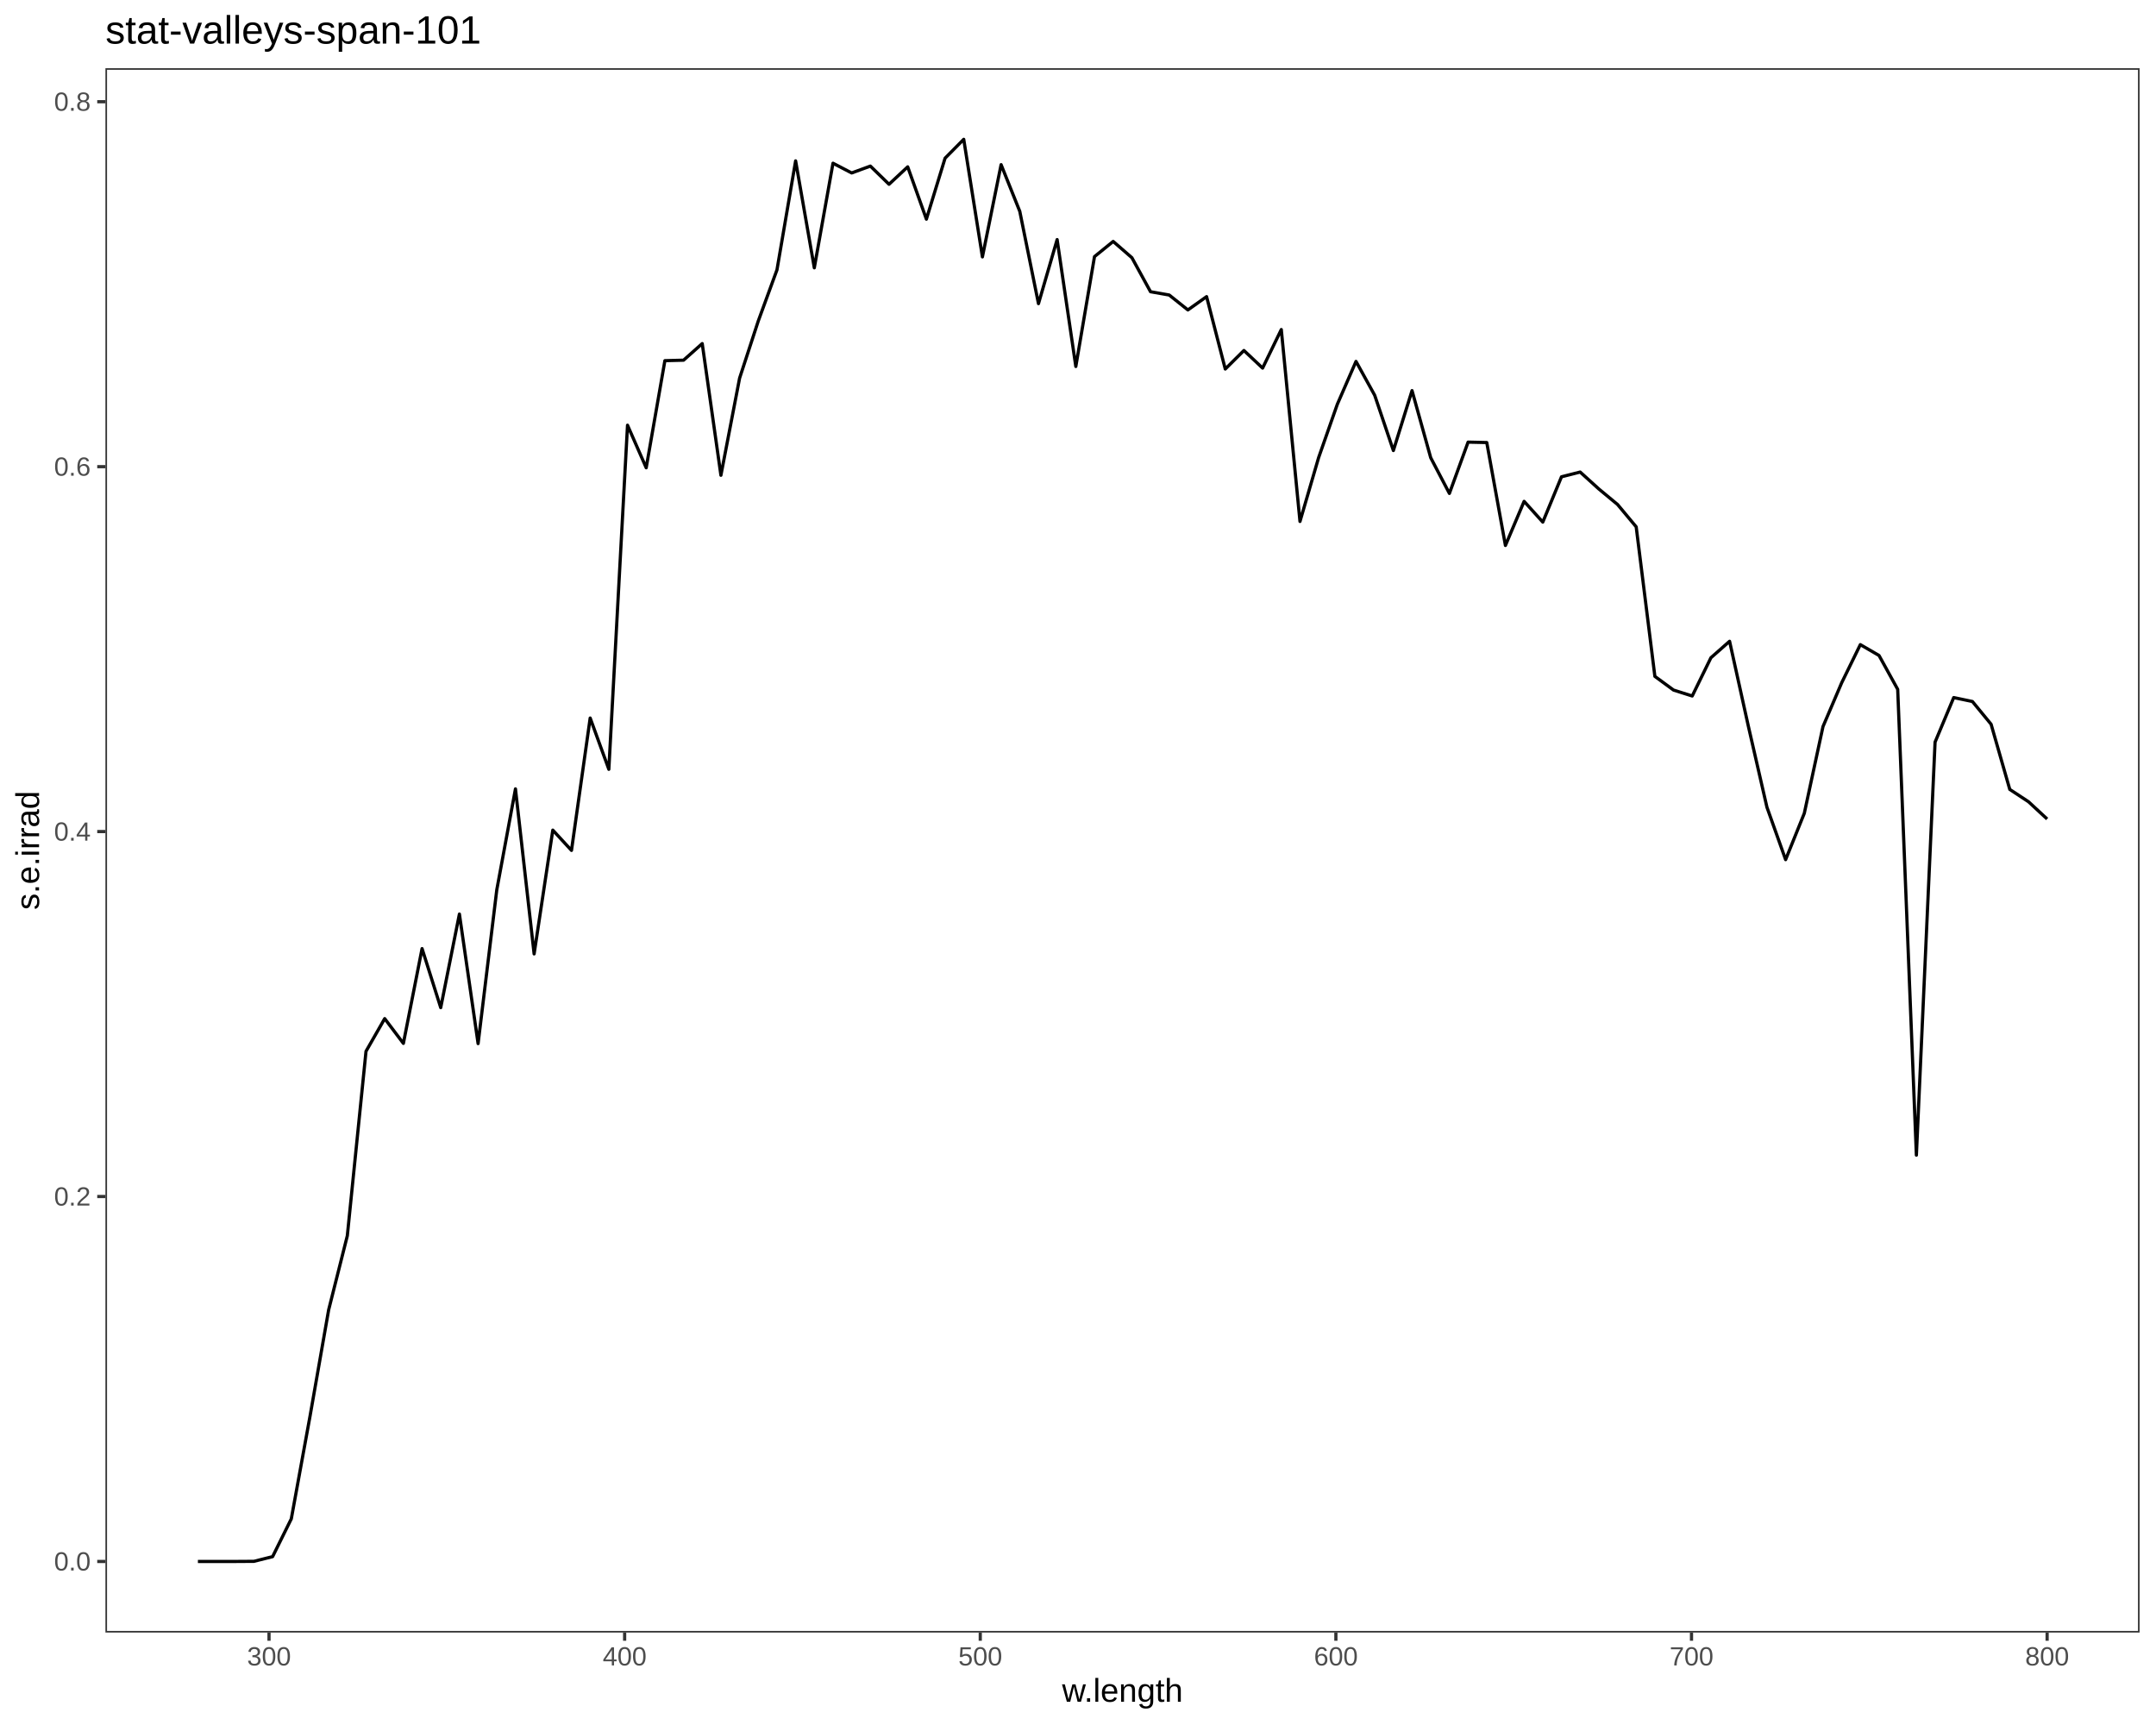
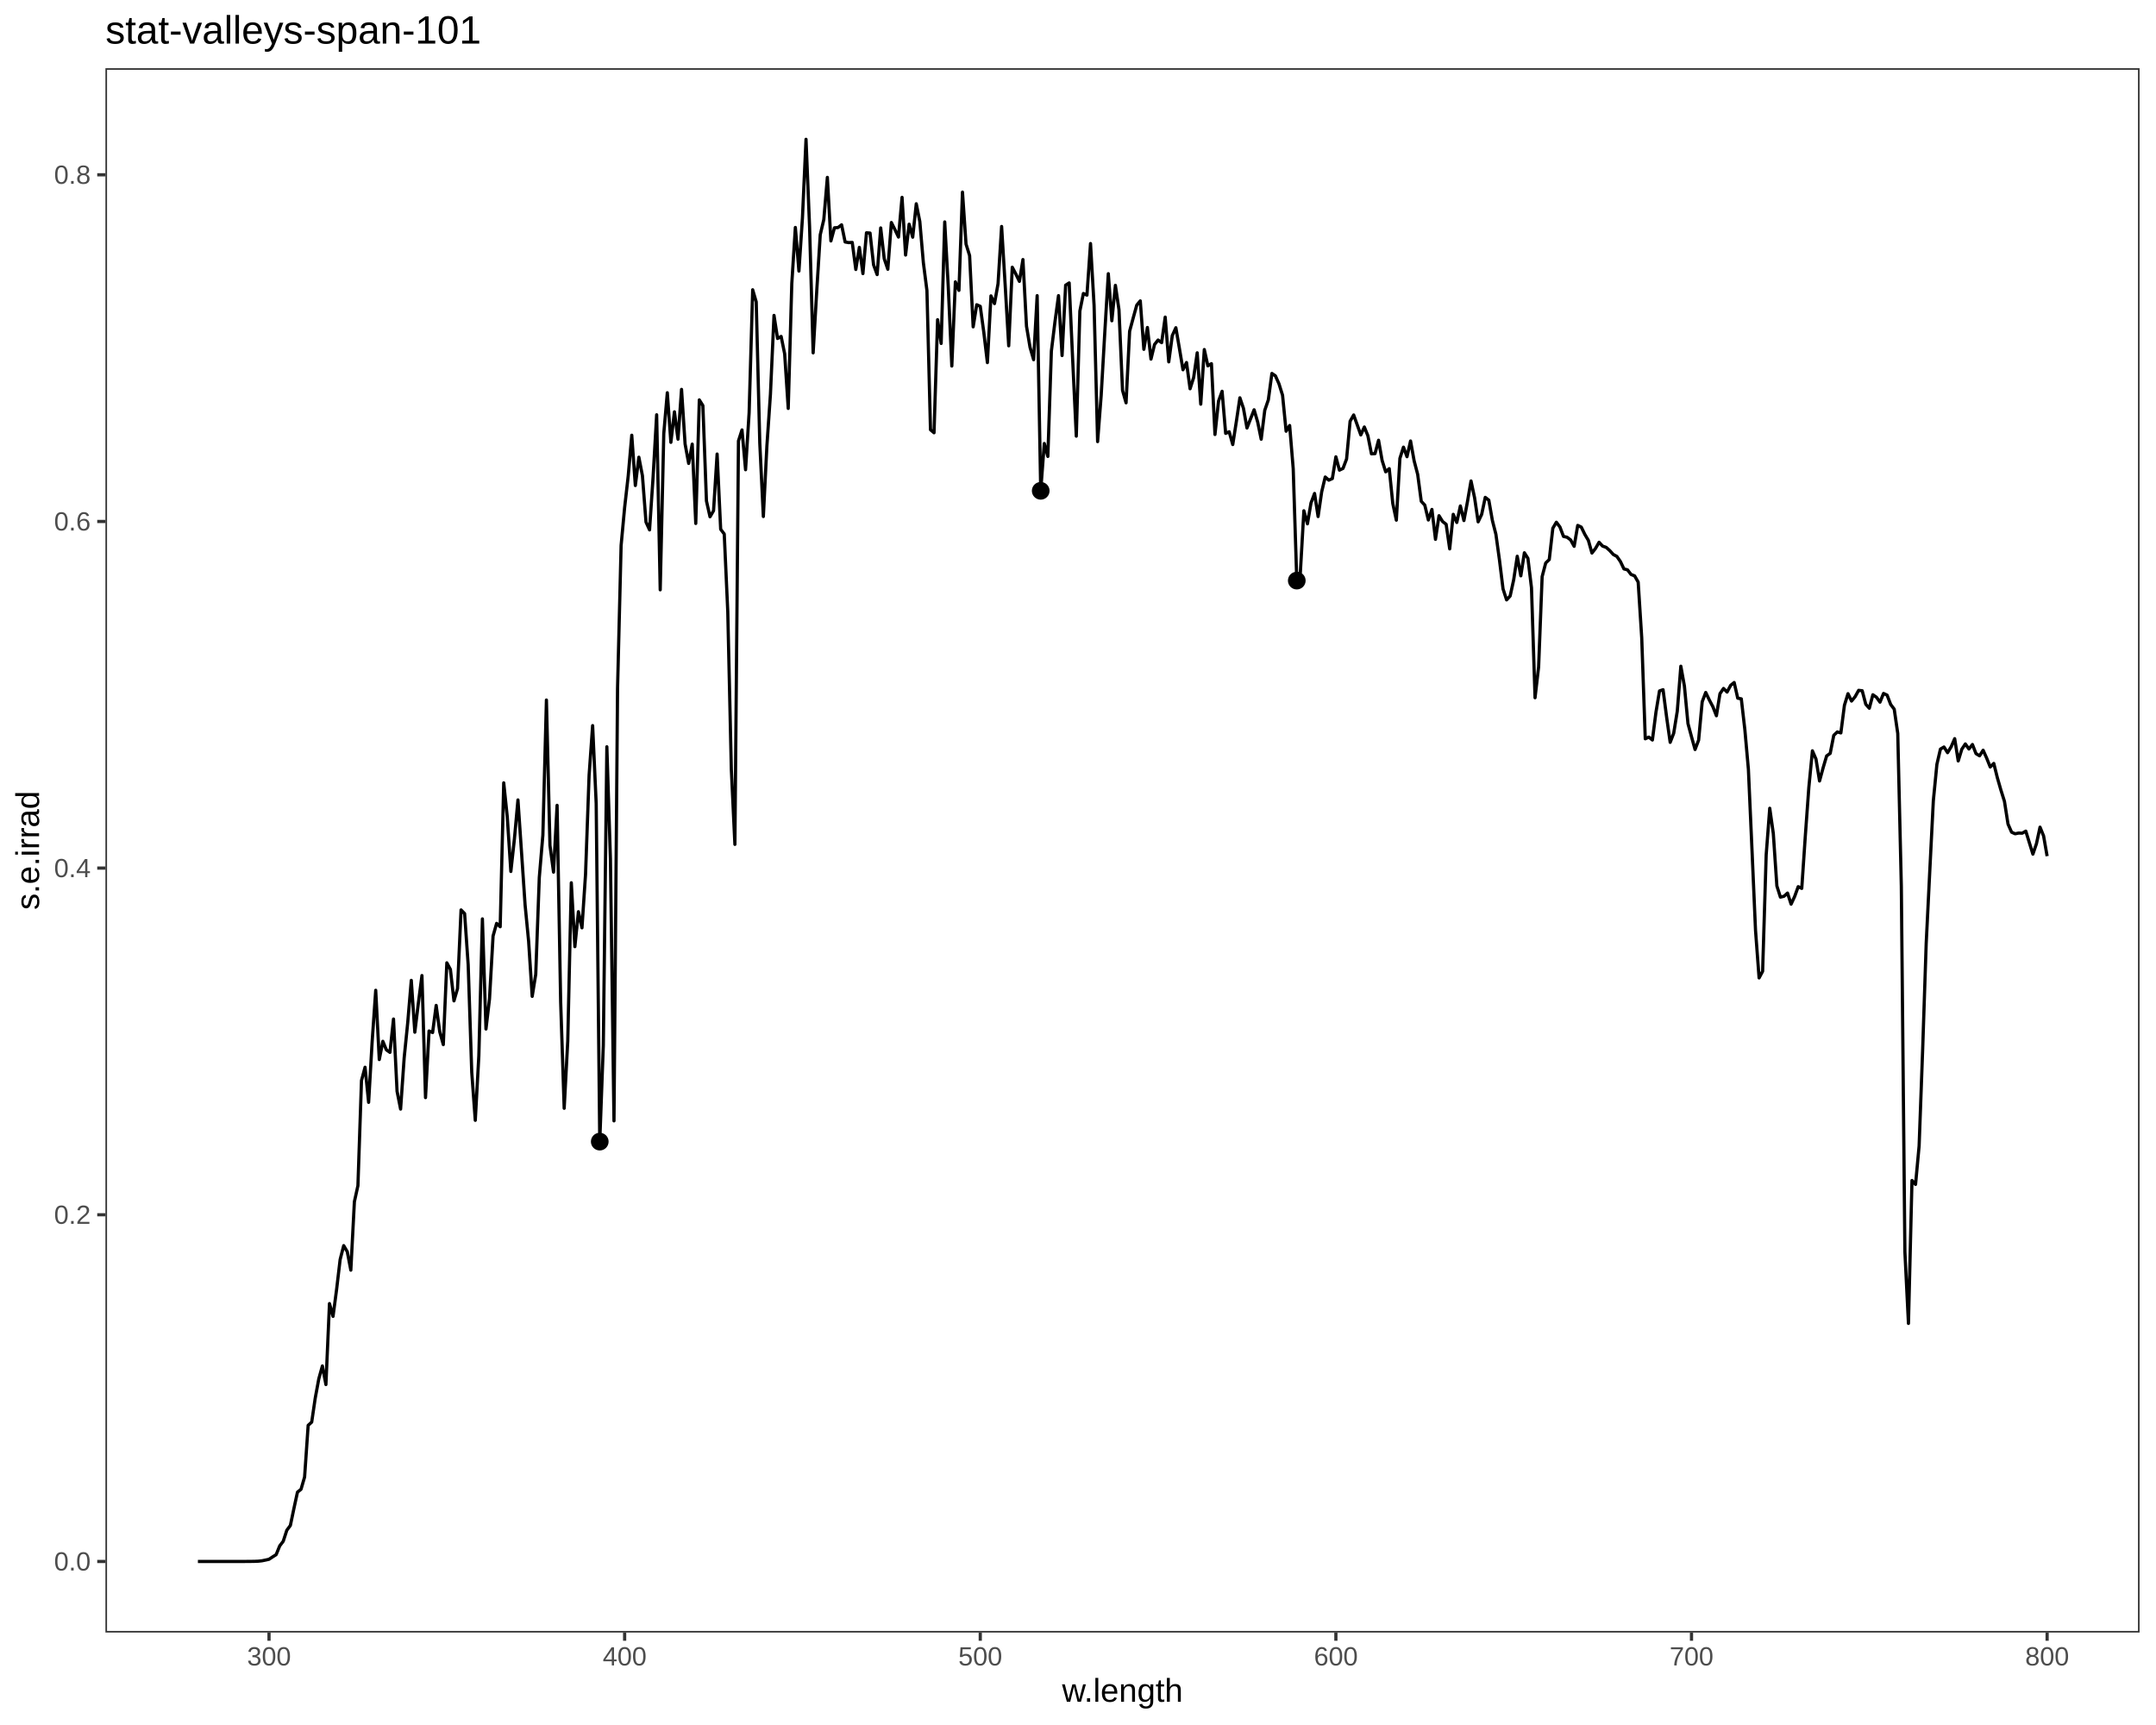
<svg xmlns="http://www.w3.org/2000/svg" viewBox="0 0 720.00 576.00">
  <defs>
    <style type="text/css">
    line, polyline, polygon, path, rect, circle {
      fill: none;
      stroke: #000000;
      stroke-linecap: round;
      stroke-linejoin: round;
      stroke-miterlimit: 10.00;
    }
  </style>
  </defs>
  <rect width="100%" height="100%" style="stroke: none; fill: #FFFFFF;" />
  <rect x="0.00" y="0.00" width="720.00" height="576.00" style="stroke-width: 1.07; stroke: #FFFFFF; fill: #FFFFFF;" />
  <defs>
    <clipPath id="cpMzUuMjF8NzE0LjUyfDU0NS4xM3wyMi43Nw==">
      <rect x="35.21" y="22.77" width="679.31" height="522.36" />
    </clipPath>
  </defs>
  <rect x="35.21" y="22.77" width="679.31" height="522.36" style="stroke-width: 1.07; stroke: none; fill: #FFFFFF;" clip-path="url(#cpMzUuMjF8NzE0LjUyfDU0NS4xM3wyMi43Nw==)" />
-   <polyline points="66.09,521.39 72.33,521.39 78.57,521.39 84.80,521.35 91.04,519.78 97.28,507.16 103.52,472.96 109.76,437.36 115.99,412.63 122.23,351.04 128.47,340.13 134.71,348.40 140.95,316.75 147.18,336.47 153.42,305.22 159.66,348.47 165.90,297.14 172.14,263.42 178.37,318.52 184.61,277.19 190.85,283.96 197.09,239.76 203.32,256.88 209.56,141.98 215.80,156.20 222.04,120.43 228.28,120.27 234.51,114.73 240.75,158.70 246.99,126.27 253.23,107.18 259.47,90.11 265.70,53.72 271.94,89.43 278.18,54.50 284.42,57.75 290.66,55.46 296.89,61.53 303.13,55.71 309.37,73.18 315.61,52.82 321.84,46.52 328.08,85.78 334.32,54.98 340.56,70.58 346.80,101.39 353.03,80.00 359.27,122.37 365.51,85.68 371.75,80.62 377.99,86.04 384.22,97.41 390.46,98.51 396.70,103.49 402.94,99.05 409.18,123.22 415.41,117.03 421.65,122.91 427.89,110.04 434.13,174.12 440.36,152.79 446.60,135.00 452.84,120.68 459.08,131.98 465.32,150.44 471.55,130.43 477.79,152.84 484.03,164.76 490.27,147.63 496.51,147.77 502.74,182.14 508.98,167.41 515.22,174.34 521.46,159.21 527.70,157.62 533.93,163.27 540.17,168.44 546.41,175.92 552.65,225.85 558.88,230.42 565.12,232.40 571.36,219.63 577.60,214.13 583.84,242.38 590.07,269.54 596.31,287.05 602.55,271.57 608.79,242.61 615.03,227.99 621.26,215.25 627.50,218.87 633.74,230.18 639.98,385.72 646.22,247.80 652.45,232.93 658.69,234.24 664.93,241.83 671.17,263.60 677.41,267.70 683.64,273.47 " style="stroke-width: 1.07; stroke-linecap: butt;" clip-path="url(#cpMzUuMjF8NzE0LjUyfDU0NS4xM3wyMi43Nw==)" />
+   <polyline points="66.09,521.39 67.19,521.39 68.28,521.39 69.38,521.39 70.48,521.39 71.57,521.39 72.67,521.39 73.76,521.39 74.86,521.39 75.96,521.39 77.05,521.39 78.15,521.39 79.25,521.39 80.34,521.39 81.53,521.39 82.72,521.38 83.90,521.37 85.09,521.35 86.28,521.30 87.47,521.17 88.66,520.93 89.84,520.66 91.03,519.87 92.22,519.12 93.41,516.19 94.59,514.64 95.78,510.97 96.97,509.37 98.16,503.68 99.34,498.25 100.53,497.29 101.72,493.19 102.91,475.94 104.09,474.87 105.28,466.81 106.47,460.38 107.66,456.11 108.84,462.32 110.03,435.28 111.22,439.55 112.41,430.54 113.59,420.58 114.78,415.93 115.97,417.95 117.16,424.12 118.35,401.26 119.53,395.90 120.72,360.81 121.91,356.37 123.10,368.09 124.28,347.82 125.47,330.67 126.66,353.80 127.85,347.71 129.03,350.56 130.22,351.40 131.41,340.27 132.60,364.40 133.78,370.34 134.97,353.27 136.16,341.48 137.35,327.36 138.53,344.67 139.72,334.91 140.91,325.75 142.10,366.51 143.28,344.26 144.47,344.78 145.66,335.72 146.85,344.51 148.04,348.81 149.22,321.50 150.41,323.70 151.60,334.20 152.79,330.10 153.97,303.84 155.16,305.06 156.35,322.19 157.54,358.04 158.72,374.09 159.91,352.56 161.10,306.83 162.29,343.60 163.47,333.56 164.66,312.54 165.85,308.32 167.04,309.45 168.22,261.40 169.41,272.82 170.60,290.99 171.79,280.15 172.97,267.11 174.16,284.50 175.35,302.12 176.54,314.36 177.73,332.70 178.91,325.33 180.10,292.98 181.29,278.89 182.48,233.75 183.66,282.26 184.85,291.22 186.04,268.91 187.23,334.44 188.41,370.07 189.60,347.66 190.79,294.77 191.98,316.10 193.16,304.43 194.35,309.81 195.54,291.98 196.73,258.89 197.91,242.29 199.10,268.32 200.29,381.20 201.48,349.11 202.66,249.36 203.85,286.72 205.04,374.27 206.23,229.93 207.42,182.15 208.60,169.42 209.79,158.97 210.98,145.33 212.17,162.12 213.35,152.67 214.54,158.85 215.73,174.32 216.92,176.94 218.10,159.29 219.29,138.50 220.48,196.95 221.67,144.76 222.85,131.14 224.04,147.70 225.23,137.51 226.42,146.65 227.60,130.02 228.79,148.27 229.98,154.74 231.17,148.30 232.35,174.79 233.54,133.53 234.73,135.43 235.92,167.28 237.11,172.56 238.29,170.53 239.48,151.61 240.67,176.74 241.86,178.30 243.04,204.22 244.23,256.86 245.42,281.95 246.61,147.23 247.79,143.56 248.98,156.85 250.17,137.83 251.36,96.76 252.54,100.80 253.73,147.88 254.92,172.47 256.11,148.85 257.29,131.62 258.48,105.32 259.67,113.02 260.86,112.34 262.04,118.15 263.23,136.38 264.42,94.72 265.61,75.95 266.80,90.52 267.98,72.74 269.17,46.52 270.36,75.74 271.55,117.82 272.73,97.51 273.92,78.40 275.11,73.33 276.30,59.23 277.48,80.45 278.67,76.06 279.86,75.98 281.05,75.07 282.23,80.80 283.42,81.01 284.61,80.95 285.80,89.98 286.98,82.60 288.17,91.36 289.36,77.73 290.55,77.82 291.73,88.43 292.92,91.69 294.11,76.11 295.30,86.43 296.49,89.91 297.67,74.30 298.86,76.67 300.05,79.16 301.24,65.90 302.42,85.16 303.61,74.86 304.80,79.20 305.99,68.04 307.17,73.96 308.36,87.72 309.55,97.02 310.74,143.50 311.92,144.50 313.11,106.75 314.30,114.68 315.49,74.10 316.67,95.63 317.86,122.22 319.05,94.12 320.24,96.96 321.42,64.15 322.61,81.50 323.80,85.34 324.99,109.14 326.18,101.76 327.36,102.29 328.55,111.03 329.74,121.08 330.93,98.80 332.11,101.38 333.30,94.72 334.49,75.62 335.68,95.19 336.86,115.47 338.05,89.23 339.24,91.50 340.43,93.96 341.61,86.67 342.80,108.94 343.99,116.00 345.18,120.11 346.36,98.72 347.55,163.89 348.74,148.09 349.93,152.41 351.11,117.21 352.30,107.51 353.49,98.72 354.68,118.72 355.87,95.23 357.05,94.47 358.24,120.54 359.43,145.64 360.62,103.87 361.80,98.00 362.99,98.55 364.18,81.32 365.37,101.98 366.55,147.46 367.74,132.02 368.93,111.33 370.12,91.39 371.30,107.11 372.49,95.28 373.68,103.40 374.87,130.34 376.05,134.51 377.24,110.60 378.43,106.18 379.62,101.89 380.80,100.47 381.99,116.64 383.18,109.35 384.37,119.91 385.56,115.03 386.74,113.54 387.93,114.42 389.12,105.89 390.31,120.83 391.49,112.06 392.68,109.43 393.87,116.37 395.06,123.47 396.24,121.05 397.43,129.81 398.62,126.08 399.81,117.81 400.99,134.96 402.18,116.72 403.37,122.16 404.56,121.43 405.74,145.08 406.93,133.94 408.12,130.65 409.31,144.71 410.49,144.17 411.68,148.44 412.87,140.83 414.06,132.83 415.25,136.34 416.43,142.92 417.62,139.86 418.81,136.83 420.00,140.92 421.18,146.66 422.37,137.00 423.56,133.53 424.75,124.70 425.93,125.50 427.12,128.17 428.31,131.98 429.50,143.99 430.68,142.08 431.87,156.48 433.06,193.87 434.25,191.23 435.43,170.55 436.62,174.91 437.81,167.95 439.00,164.77 440.18,172.48 441.37,164.27 442.56,159.28 443.75,160.33 444.94,159.80 446.12,152.54 447.31,156.99 448.50,156.41 449.69,153.26 450.87,140.65 452.06,138.56 453.25,141.88 454.44,145.23 455.62,142.58 456.81,145.50 458.00,151.54 459.19,151.47 460.37,147.00 461.56,153.76 462.75,157.55 463.94,156.49 465.12,168.11 466.31,173.69 467.50,153.05 468.69,149.31 469.87,152.50 471.06,147.25 472.25,153.87 473.44,158.42 474.63,167.40 475.81,168.66 477.00,173.63 478.19,170.11 479.38,180.09 480.56,172.20 481.75,174.13 482.94,175.07 484.13,183.28 485.31,171.74 486.50,174.46 487.69,168.95 488.88,173.82 490.06,167.52 491.25,160.60 492.44,166.20 493.63,174.25 494.81,171.75 496.00,166.08 497.19,167.01 498.38,173.77 499.56,178.41 500.75,187.00 501.94,196.64 503.13,200.31 504.32,199.01 505.50,193.59 506.69,185.74 507.88,192.28 509.07,184.58 510.25,186.44 511.44,196.24 512.63,232.98 513.82,222.73 515.00,192.54 516.19,187.99 517.38,186.85 518.57,176.38 519.75,174.38 520.94,175.97 522.13,179.12 523.32,179.39 524.50,180.27 525.69,182.42 526.88,175.44 528.07,176.01 529.25,178.43 530.44,180.44 531.63,184.67 532.82,183.14 534.01,181.07 535.19,182.35 536.38,182.77 537.57,183.83 538.76,185.15 539.94,185.78 541.13,187.48 542.32,189.97 543.51,190.28 544.69,191.82 545.88,192.29 547.07,194.36 548.26,213.02 549.44,246.69 550.63,246.13 551.82,247.10 553.01,237.83 554.19,230.72 555.38,230.30 556.57,239.47 557.76,247.88 558.94,244.83 560.13,237.47 561.32,222.46 562.51,229.06 563.70,241.61 564.88,246.00 566.07,250.27 567.26,247.14 568.45,234.33 569.63,231.22 570.82,233.71 572.01,235.96 573.20,239.00 574.38,231.65 575.57,229.88 576.76,231.09 577.95,228.85 579.13,227.90 580.32,233.13 581.51,233.35 582.70,243.67 583.88,256.88 585.07,283.54 586.26,310.65 587.45,326.54 588.63,324.33 589.82,285.44 591.01,269.89 592.20,278.30 593.39,295.84 594.57,299.56 595.76,299.28 596.95,298.21 598.14,301.91 599.32,299.37 600.51,296.07 601.70,296.65 602.89,279.12 604.07,262.88 605.26,250.71 606.45,253.46 607.64,260.78 608.82,256.43 610.01,252.41 611.20,251.56 612.39,245.53 613.57,244.40 614.76,244.73 615.95,235.50 617.14,231.63 618.32,234.09 619.51,232.65 620.70,230.51 621.89,230.65 623.08,235.17 624.26,236.49 625.45,231.99 626.64,232.81 627.83,234.46 629.01,231.55 630.20,232.11 631.39,235.23 632.58,236.80 633.76,244.92 634.95,295.87 636.14,417.99 637.33,441.91 638.51,394.18 639.70,395.49 640.89,382.67 642.08,350.29 643.26,314.93 644.45,290.92 645.64,267.40 646.83,255.22 648.01,250.13 649.20,249.43 650.39,251.33 651.58,249.39 652.77,246.65 653.95,254.09 655.14,250.20 656.33,248.41 657.52,250.10 658.70,248.60 659.89,251.65 661.08,252.37 662.27,250.51 663.45,253.14 664.64,256.11 665.83,254.92 667.02,259.70 668.20,263.79 669.39,267.58 670.58,275.16 671.77,277.87 672.95,278.41 674.14,278.17 675.33,278.21 676.52,277.53 677.70,281.37 678.89,285.21 680.08,281.70 681.27,276.20 682.46,279.12 683.64,285.88 " style="stroke-width: 1.07; stroke-linecap: butt;" clip-path="url(#cpMzUuMjF8NzE0LjUyfDU0NS4xM3wyMi43Nw==)" />
+   <circle cx="200.29" cy="381.20" r="1.95pt" style="stroke-width: 0.71; fill: #000000;" clip-path="url(#cpMzUuMjF8NzE0LjUyfDU0NS4xM3wyMi43Nw==)" />
+   <circle cx="347.55" cy="163.89" r="1.95pt" style="stroke-width: 0.71; fill: #000000;" clip-path="url(#cpMzUuMjF8NzE0LjUyfDU0NS4xM3wyMi43Nw==)" />
+   <circle cx="433.06" cy="193.87" r="1.95pt" style="stroke-width: 0.71; fill: #000000;" clip-path="url(#cpMzUuMjF8NzE0LjUyfDU0NS4xM3wyMi43Nw==)" />
  <rect x="35.21" y="22.77" width="679.31" height="522.36" style="stroke-width: 1.07; stroke: #333333;" clip-path="url(#cpMzUuMjF8NzE0LjUyfDU0NS4xM3wyMi43Nw==)" />
  <defs>
    <clipPath id="cpMC4wMHw3MjAuMDB8NTc2LjAwfDAuMDA=">
      <rect x="0.00" y="0.00" width="720.00" height="576.00" />
    </clipPath>
  </defs>
  <g clip-path="url(#cpMC4wMHw3MjAuMDB8NTc2LjAwfDAuMDA=)">
    <text x="18.06" y="524.41" style="font-size: 8.80px; fill: #4D4D4D; font-family: Liberation Sans;" textLength="12.22px" lengthAdjust="spacingAndGlyphs">0.0</text>
  </g>
  <g clip-path="url(#cpMC4wMHw3MjAuMDB8NTc2LjAwfDAuMDA=)">
-     <text x="18.06" y="402.55" style="font-size: 8.80px; fill: #4D4D4D; font-family: Liberation Sans;" textLength="12.22px" lengthAdjust="spacingAndGlyphs">0.2</text>
+     <text x="18.06" y="408.65" style="font-size: 8.80px; fill: #4D4D4D; font-family: Liberation Sans;" textLength="12.22px" lengthAdjust="spacingAndGlyphs">0.2</text>
  </g>
  <g clip-path="url(#cpMC4wMHw3MjAuMDB8NTc2LjAwfDAuMDA=)">
-     <text x="18.06" y="280.70" style="font-size: 8.80px; fill: #4D4D4D; font-family: Liberation Sans;" textLength="12.22px" lengthAdjust="spacingAndGlyphs">0.4</text>
+     <text x="18.06" y="292.90" style="font-size: 8.80px; fill: #4D4D4D; font-family: Liberation Sans;" textLength="12.22px" lengthAdjust="spacingAndGlyphs">0.4</text>
  </g>
  <g clip-path="url(#cpMC4wMHw3MjAuMDB8NTc2LjAwfDAuMDA=)">
-     <text x="18.06" y="158.84" style="font-size: 8.80px; fill: #4D4D4D; font-family: Liberation Sans;" textLength="12.22px" lengthAdjust="spacingAndGlyphs">0.6</text>
+     <text x="18.06" y="177.14" style="font-size: 8.80px; fill: #4D4D4D; font-family: Liberation Sans;" textLength="12.22px" lengthAdjust="spacingAndGlyphs">0.6</text>
  </g>
  <g clip-path="url(#cpMC4wMHw3MjAuMDB8NTc2LjAwfDAuMDA=)">
-     <text x="18.06" y="36.98" style="font-size: 8.80px; fill: #4D4D4D; font-family: Liberation Sans;" textLength="12.22px" lengthAdjust="spacingAndGlyphs">0.8</text>
+     <text x="18.06" y="61.38" style="font-size: 8.80px; fill: #4D4D4D; font-family: Liberation Sans;" textLength="12.22px" lengthAdjust="spacingAndGlyphs">0.8</text>
  </g>
  <polyline points="32.47,521.39 35.21,521.39 " style="stroke-width: 1.07; stroke: #333333; stroke-linecap: butt;" clip-path="url(#cpMC4wMHw3MjAuMDB8NTc2LjAwfDAuMDA=)" />
-   <polyline points="32.47,399.53 35.21,399.53 " style="stroke-width: 1.07; stroke: #333333; stroke-linecap: butt;" clip-path="url(#cpMC4wMHw3MjAuMDB8NTc2LjAwfDAuMDA=)" />
-   <polyline points="32.47,277.67 35.21,277.67 " style="stroke-width: 1.07; stroke: #333333; stroke-linecap: butt;" clip-path="url(#cpMC4wMHw3MjAuMDB8NTc2LjAwfDAuMDA=)" />
-   <polyline points="32.47,155.82 35.21,155.82 " style="stroke-width: 1.07; stroke: #333333; stroke-linecap: butt;" clip-path="url(#cpMC4wMHw3MjAuMDB8NTc2LjAwfDAuMDA=)" />
-   <polyline points="32.47,33.96 35.21,33.96 " style="stroke-width: 1.07; stroke: #333333; stroke-linecap: butt;" clip-path="url(#cpMC4wMHw3MjAuMDB8NTc2LjAwfDAuMDA=)" />
+   <polyline points="32.47,405.63 35.21,405.63 " style="stroke-width: 1.07; stroke: #333333; stroke-linecap: butt;" clip-path="url(#cpMC4wMHw3MjAuMDB8NTc2LjAwfDAuMDA=)" />
+   <polyline points="32.47,289.87 35.21,289.87 " style="stroke-width: 1.07; stroke: #333333; stroke-linecap: butt;" clip-path="url(#cpMC4wMHw3MjAuMDB8NTc2LjAwfDAuMDA=)" />
+   <polyline points="32.47,174.12 35.21,174.12 " style="stroke-width: 1.07; stroke: #333333; stroke-linecap: butt;" clip-path="url(#cpMC4wMHw3MjAuMDB8NTc2LjAwfDAuMDA=)" />
+   <polyline points="32.47,58.36 35.21,58.36 " style="stroke-width: 1.07; stroke: #333333; stroke-linecap: butt;" clip-path="url(#cpMC4wMHw3MjAuMDB8NTc2LjAwfDAuMDA=)" />
  <polyline points="89.84,547.87 89.84,545.13 " style="stroke-width: 1.07; stroke: #333333; stroke-linecap: butt;" clip-path="url(#cpMC4wMHw3MjAuMDB8NTc2LjAwfDAuMDA=)" />
  <polyline points="208.60,547.87 208.60,545.13 " style="stroke-width: 1.07; stroke: #333333; stroke-linecap: butt;" clip-path="url(#cpMC4wMHw3MjAuMDB8NTc2LjAwfDAuMDA=)" />
  <polyline points="327.36,547.87 327.36,545.13 " style="stroke-width: 1.07; stroke: #333333; stroke-linecap: butt;" clip-path="url(#cpMC4wMHw3MjAuMDB8NTc2LjAwfDAuMDA=)" />
  <polyline points="446.12,547.87 446.12,545.13 " style="stroke-width: 1.07; stroke: #333333; stroke-linecap: butt;" clip-path="url(#cpMC4wMHw3MjAuMDB8NTc2LjAwfDAuMDA=)" />
  <polyline points="564.88,547.87 564.88,545.13 " style="stroke-width: 1.07; stroke: #333333; stroke-linecap: butt;" clip-path="url(#cpMC4wMHw3MjAuMDB8NTc2LjAwfDAuMDA=)" />
  <polyline points="683.64,547.87 683.64,545.13 " style="stroke-width: 1.07; stroke: #333333; stroke-linecap: butt;" clip-path="url(#cpMC4wMHw3MjAuMDB8NTc2LjAwfDAuMDA=)" />
  <g clip-path="url(#cpMC4wMHw3MjAuMDB8NTc2LjAwfDAuMDA=)">
    <text x="82.51" y="556.11" style="font-size: 8.80px; fill: #4D4D4D; font-family: Liberation Sans;" textLength="14.67px" lengthAdjust="spacingAndGlyphs">300</text>
  </g>
  <g clip-path="url(#cpMC4wMHw3MjAuMDB8NTc2LjAwfDAuMDA=)">
    <text x="201.27" y="556.11" style="font-size: 8.80px; fill: #4D4D4D; font-family: Liberation Sans;" textLength="14.67px" lengthAdjust="spacingAndGlyphs">400</text>
  </g>
  <g clip-path="url(#cpMC4wMHw3MjAuMDB8NTc2LjAwfDAuMDA=)">
    <text x="320.03" y="556.11" style="font-size: 8.80px; fill: #4D4D4D; font-family: Liberation Sans;" textLength="14.67px" lengthAdjust="spacingAndGlyphs">500</text>
  </g>
  <g clip-path="url(#cpMC4wMHw3MjAuMDB8NTc2LjAwfDAuMDA=)">
    <text x="438.79" y="556.11" style="font-size: 8.80px; fill: #4D4D4D; font-family: Liberation Sans;" textLength="14.67px" lengthAdjust="spacingAndGlyphs">600</text>
  </g>
  <g clip-path="url(#cpMC4wMHw3MjAuMDB8NTc2LjAwfDAuMDA=)">
    <text x="557.55" y="556.11" style="font-size: 8.80px; fill: #4D4D4D; font-family: Liberation Sans;" textLength="14.67px" lengthAdjust="spacingAndGlyphs">700</text>
  </g>
  <g clip-path="url(#cpMC4wMHw3MjAuMDB8NTc2LjAwfDAuMDA=)">
    <text x="676.31" y="556.11" style="font-size: 8.80px; fill: #4D4D4D; font-family: Liberation Sans;" textLength="14.67px" lengthAdjust="spacingAndGlyphs">800</text>
  </g>
  <g clip-path="url(#cpMC4wMHw3MjAuMDB8NTc2LjAwfDAuMDA=)">
    <text x="354.67" y="568.24" style="font-size: 11.00px; font-family: Liberation Sans;" textLength="40.39px" lengthAdjust="spacingAndGlyphs">w.length</text>
  </g>
  <g clip-path="url(#cpMC4wMHw3MjAuMDB8NTc2LjAwfDAuMDA=)">
    <text transform="translate(13.04,303.83) rotate(-90)" style="font-size: 11.00px; font-family: Liberation Sans;" textLength="39.75px" lengthAdjust="spacingAndGlyphs">s.e.irrad</text>
  </g>
  <g clip-path="url(#cpMC4wMHw3MjAuMDB8NTc2LjAwfDAuMDA=)">
    <text x="35.21" y="14.56" style="font-size: 13.20px; font-family: Liberation Sans;" textLength="125.28px" lengthAdjust="spacingAndGlyphs">stat-valleys-span-101</text>
  </g>
</svg>
